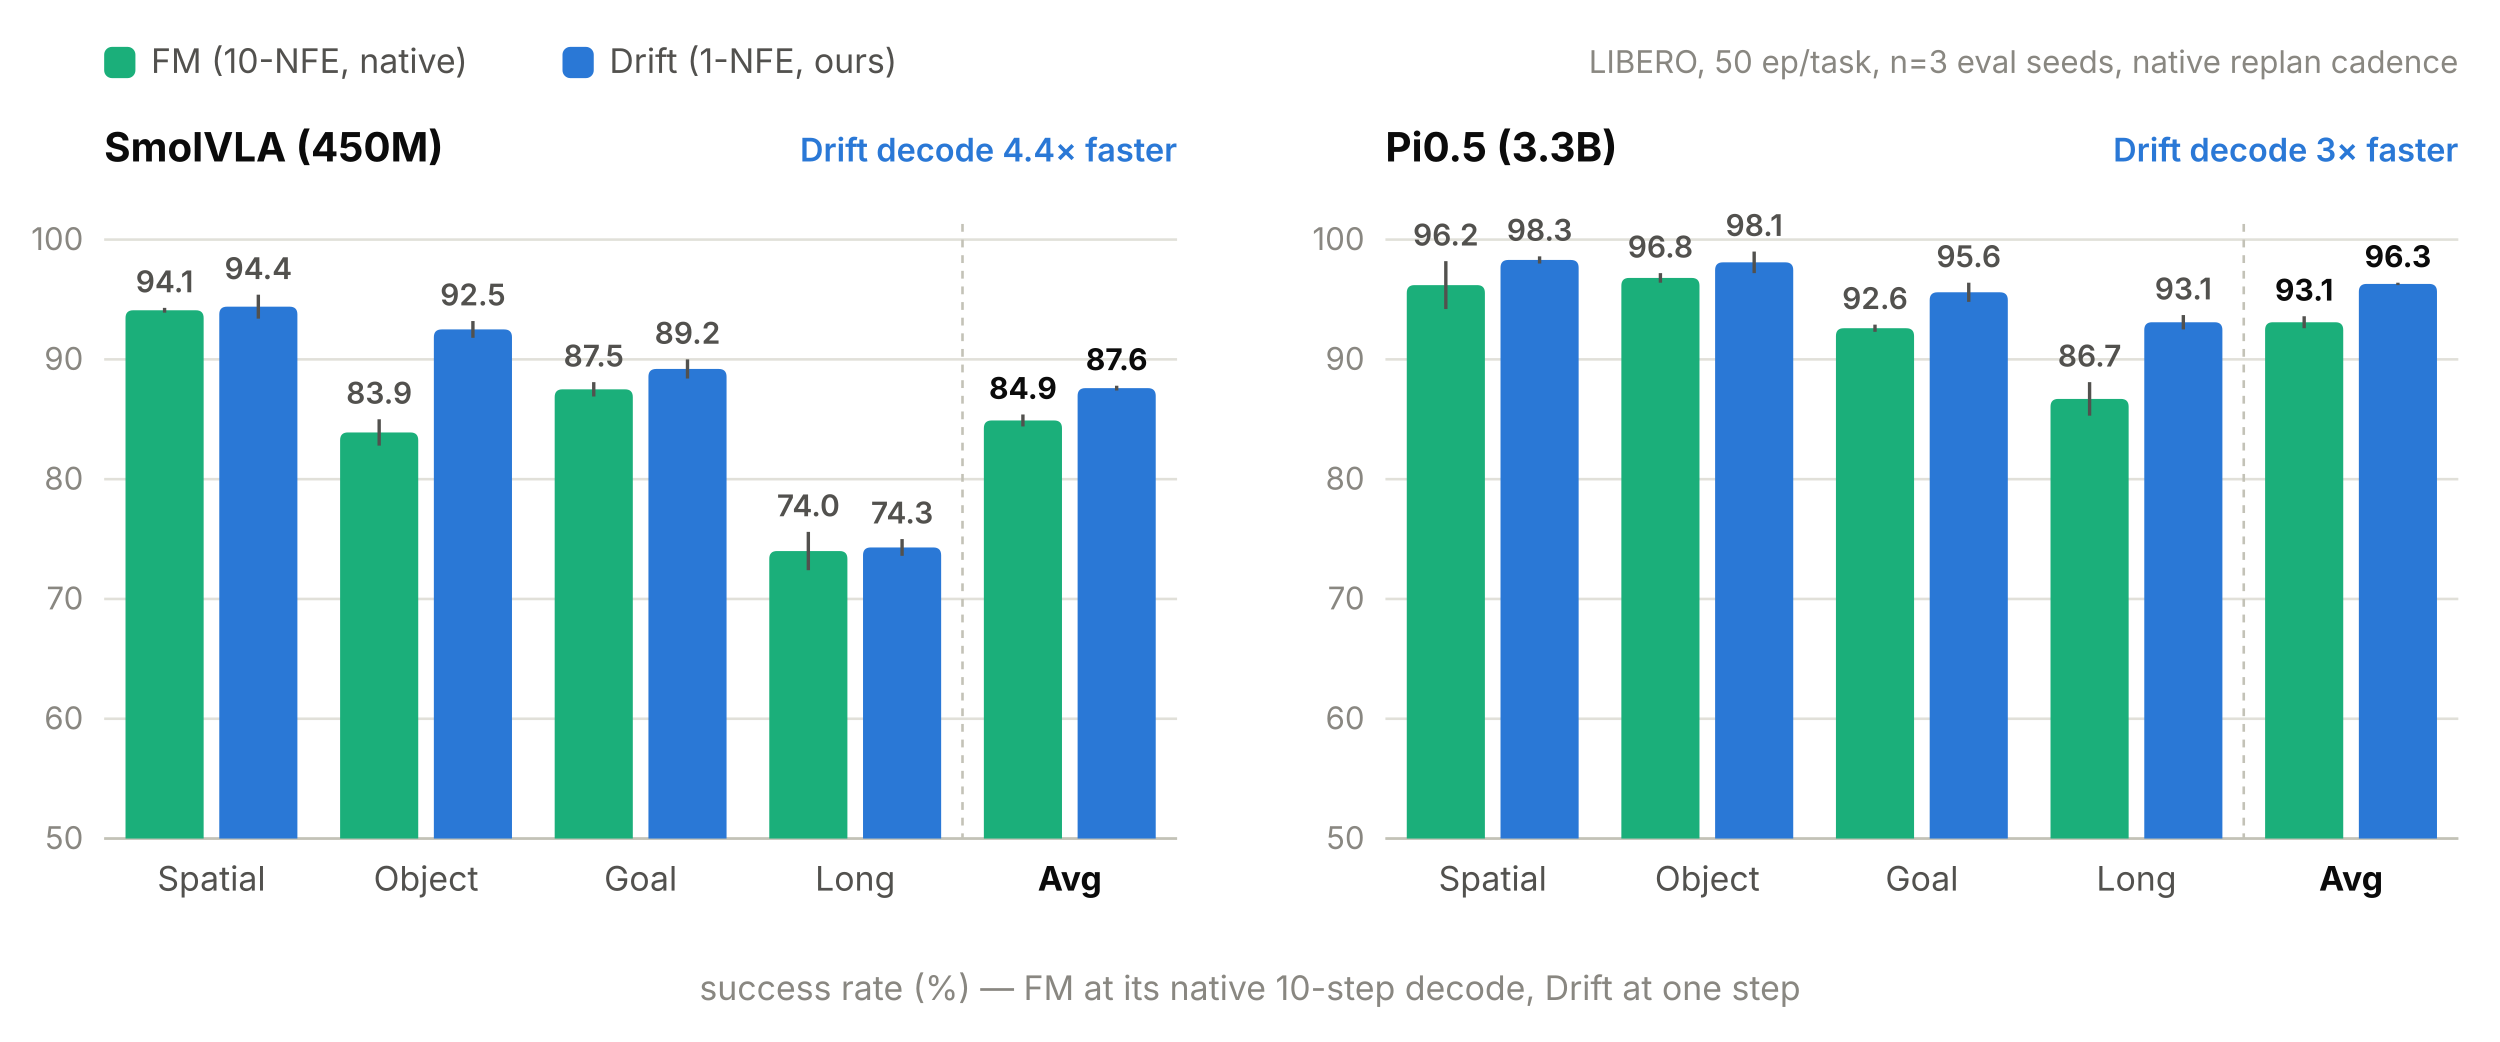
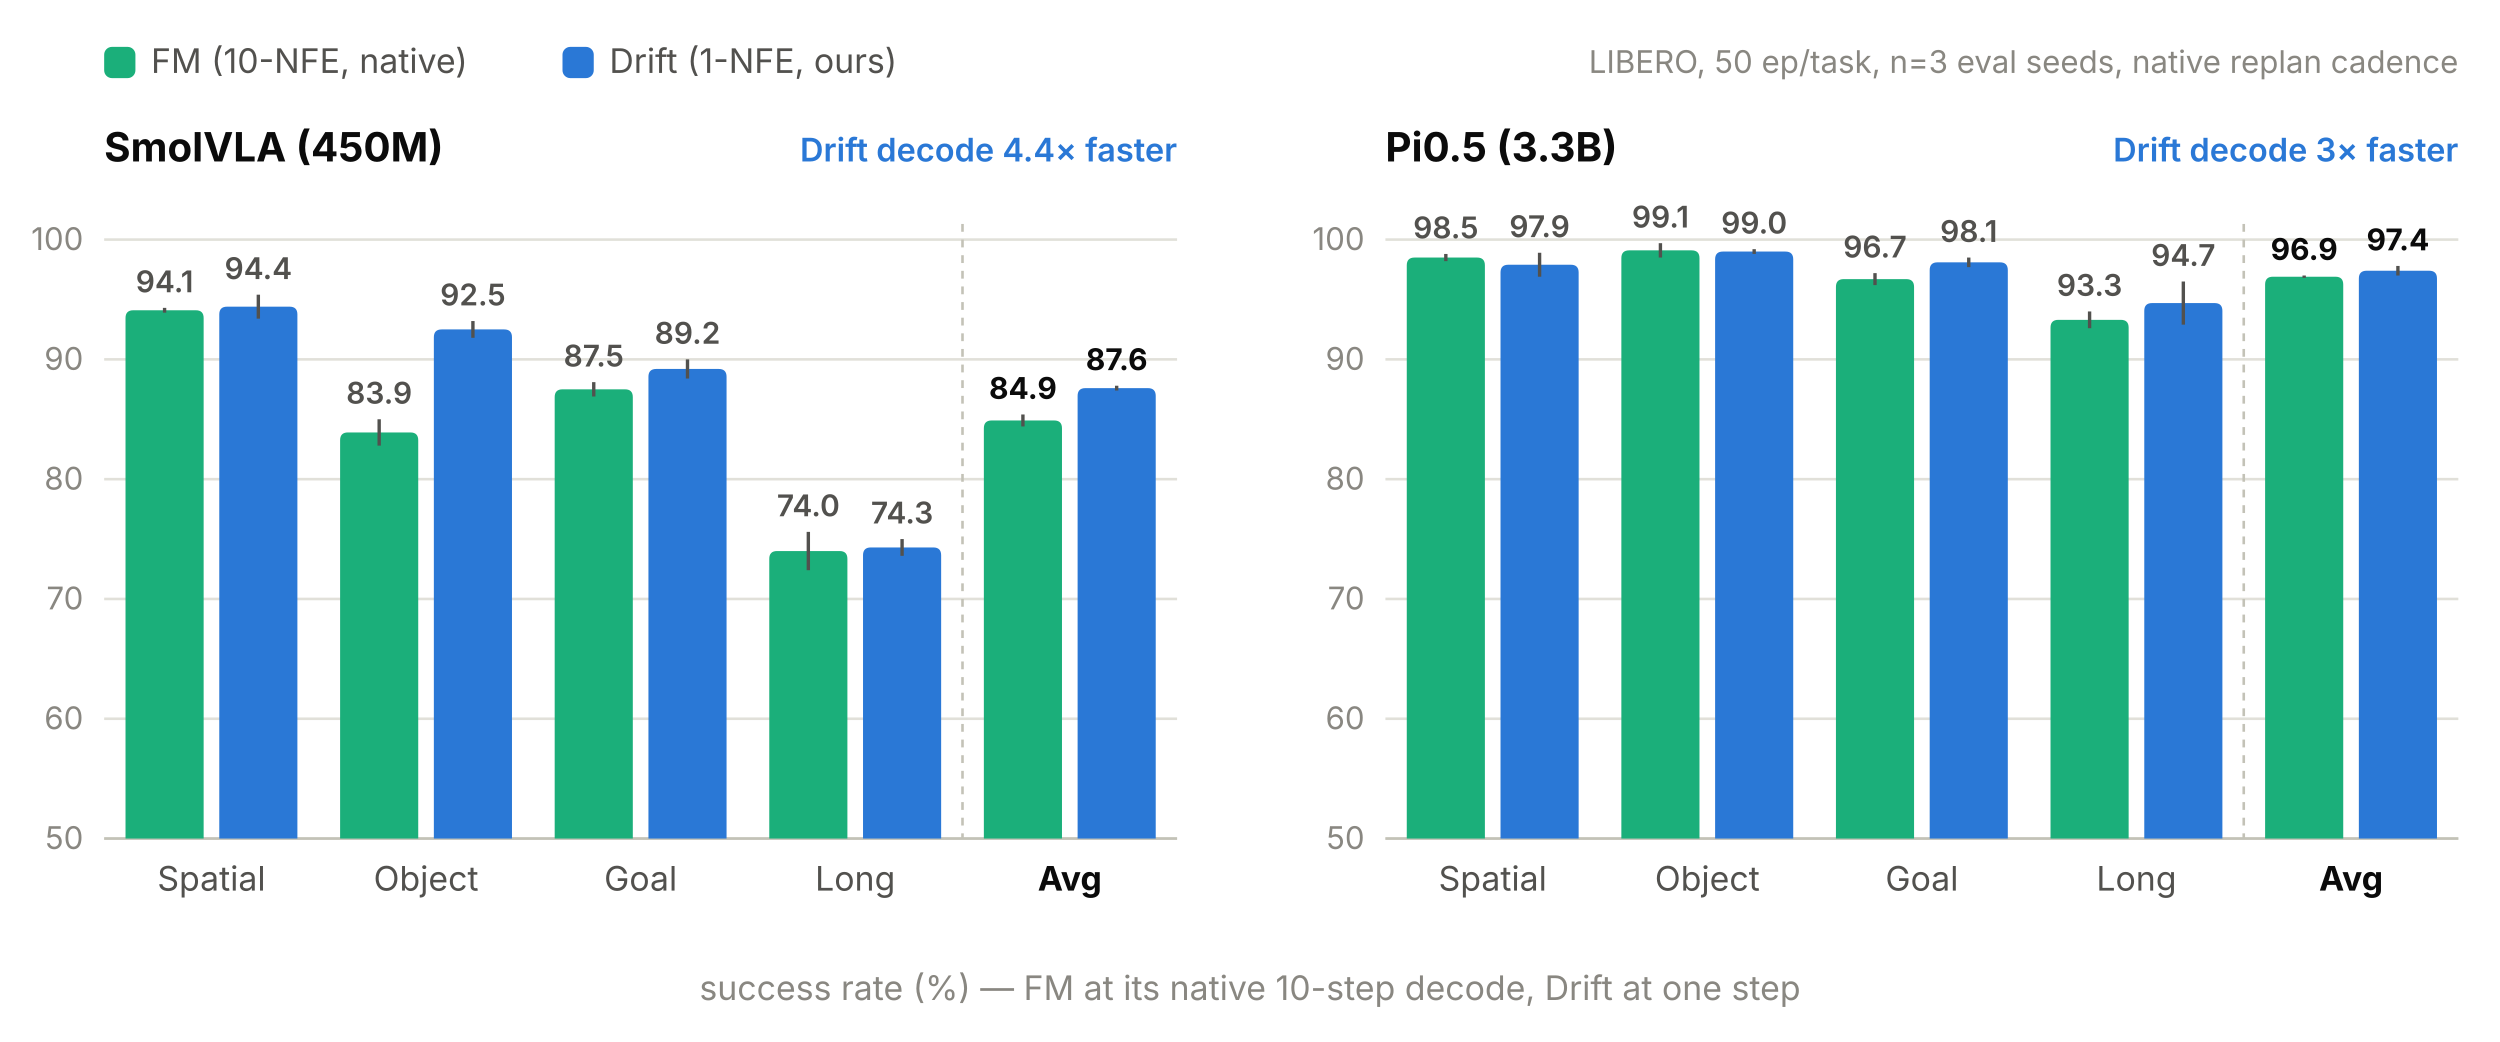
<svg xmlns="http://www.w3.org/2000/svg" viewBox="0 0 960 400" font-family="Inter, 'Noto Sans', system-ui, -apple-system, sans-serif">
  <rect x="40" y="18" width="12" height="12" rx="3" fill="#1baf7a" />
  <text x="58" y="28" font-size="13" fill="#52514e">FM (10-NFE, native)</text>
  <rect x="216" y="18" width="12" height="12" rx="3" fill="#2a78d6" />
  <text x="234" y="28" font-size="13" fill="#52514e">Drift (1-NFE, ours)</text>
  <text x="944" y="28" font-size="12" fill="#898781" text-anchor="end">LIBERO, 50 ep/task, n=3 eval seeds, native replan cadence</text>
  <text x="40" y="62" font-size="15.5" fill="#0b0b0b" font-weight="700">SmolVLA (450M)</text>
  <text x="452" y="62" font-size="12.5" fill="#2a78d6" text-anchor="end" font-weight="600">Drift decode 4.4× faster</text>
  <line x1="40" y1="322" x2="452" y2="322" stroke="#e1e0d9" stroke-width="1" />
  <text x="32" y="326" font-size="12" fill="#898781" text-anchor="end" style="font-variant-numeric: tabular-nums">50</text>
  <line x1="40" y1="276" x2="452" y2="276" stroke="#e1e0d9" stroke-width="1" />
  <text x="32" y="280" font-size="12" fill="#898781" text-anchor="end" style="font-variant-numeric: tabular-nums">60</text>
  <line x1="40" y1="230" x2="452" y2="230" stroke="#e1e0d9" stroke-width="1" />
  <text x="32" y="234" font-size="12" fill="#898781" text-anchor="end" style="font-variant-numeric: tabular-nums">70</text>
  <line x1="40" y1="184" x2="452" y2="184" stroke="#e1e0d9" stroke-width="1" />
  <text x="32" y="188" font-size="12" fill="#898781" text-anchor="end" style="font-variant-numeric: tabular-nums">80</text>
  <line x1="40" y1="138" x2="452" y2="138" stroke="#e1e0d9" stroke-width="1" />
  <text x="32" y="142" font-size="12" fill="#898781" text-anchor="end" style="font-variant-numeric: tabular-nums">90</text>
  <line x1="40" y1="92" x2="452" y2="92" stroke="#e1e0d9" stroke-width="1" />
  <text x="32" y="96" font-size="12" fill="#898781" text-anchor="end" style="font-variant-numeric: tabular-nums">100</text>
  <line x1="40" y1="322" x2="452" y2="322" stroke="#c3c2b7" stroke-width="1" />
  <path d="M48.2,322 L48.2,122.14 Q48.2,119.14 51.2,119.14 L75.2,119.14 Q78.2,119.14 78.2,122.14 L78.2,322 Z" fill="#1baf7a" />
  <line x1="63.2" y1="118.22" x2="63.2" y2="120.06" stroke="#52514e" stroke-width="1.3" />
  <text x="63.2" y="112.22" font-size="11.5" fill="#52514e" text-anchor="middle" font-weight="600" style="font-variant-numeric: tabular-nums">94.1</text>
  <path d="M84.2,322 L84.2,120.76 Q84.2,117.76 87.2,117.76 L111.2,117.76 Q114.2,117.76 114.2,120.76 L114.2,322 Z" fill="#2a78d6" />
  <line x1="99.2" y1="113.16" x2="99.2" y2="122.36" stroke="#52514e" stroke-width="1.3" />
  <text x="99.2" y="107.16" font-size="11.5" fill="#52514e" text-anchor="middle" font-weight="600" style="font-variant-numeric: tabular-nums">94.4</text>
  <text x="81.2" y="342" font-size="13" fill="#52514e" text-anchor="middle">Spatial</text>
  <path d="M130.6,322 L130.6,169.06 Q130.6,166.06 133.6,166.06 L157.6,166.06 Q160.6,166.06 160.6,169.06 L160.6,322 Z" fill="#1baf7a" />
  <line x1="145.6" y1="161" x2="145.6" y2="171.12" stroke="#52514e" stroke-width="1.3" />
  <text x="145.6" y="155" font-size="11.5" fill="#52514e" text-anchor="middle" font-weight="600" style="font-variant-numeric: tabular-nums">83.9</text>
  <path d="M166.6,322 L166.6,129.5 Q166.6,126.5 169.6,126.5 L193.6,126.5 Q196.6,126.5 196.6,129.5 L196.6,322 Z" fill="#2a78d6" />
  <line x1="181.6" y1="123.28" x2="181.6" y2="129.72" stroke="#52514e" stroke-width="1.3" />
  <text x="181.6" y="117.28" font-size="11.5" fill="#52514e" text-anchor="middle" font-weight="600" style="font-variant-numeric: tabular-nums">92.5</text>
  <text x="163.6" y="342" font-size="13" fill="#52514e" text-anchor="middle">Object</text>
  <path d="M213,322 L213,152.5 Q213,149.5 216,149.5 L240,149.5 Q243,149.5 243,152.5 L243,322 Z" fill="#1baf7a" />
  <line x1="228" y1="146.74" x2="228" y2="152.26" stroke="#52514e" stroke-width="1.3" />
  <text x="228" y="140.74" font-size="11.5" fill="#52514e" text-anchor="middle" font-weight="600" style="font-variant-numeric: tabular-nums">87.5</text>
  <path d="M249,322 L249,144.68 Q249,141.68 252,141.68 L276,141.68 Q279,141.68 279,144.68 L279,322 Z" fill="#2a78d6" />
  <line x1="264" y1="138" x2="264" y2="145.36" stroke="#52514e" stroke-width="1.3" />
  <text x="264" y="132" font-size="11.5" fill="#52514e" text-anchor="middle" font-weight="600" style="font-variant-numeric: tabular-nums">89.2</text>
  <text x="246" y="342" font-size="13" fill="#52514e" text-anchor="middle">Goal</text>
  <path d="M295.4,322 L295.4,214.6 Q295.4,211.6 298.4,211.6 L322.4,211.6 Q325.4,211.6 325.4,214.6 L325.4,322 Z" fill="#1baf7a" />
  <line x1="310.4" y1="204.24" x2="310.4" y2="218.96" stroke="#52514e" stroke-width="1.3" />
  <text x="310.4" y="198.24" font-size="11.5" fill="#52514e" text-anchor="middle" font-weight="600" style="font-variant-numeric: tabular-nums">74.0</text>
  <path d="M331.4,322 L331.4,213.22 Q331.4,210.22 334.4,210.22 L358.4,210.22 Q361.4,210.22 361.4,213.22 L361.4,322 Z" fill="#2a78d6" />
  <line x1="346.4" y1="207" x2="346.4" y2="213.44" stroke="#52514e" stroke-width="1.3" />
  <text x="346.4" y="201" font-size="11.5" fill="#52514e" text-anchor="middle" font-weight="600" style="font-variant-numeric: tabular-nums">74.3</text>
  <text x="328.4" y="342" font-size="13" fill="#52514e" text-anchor="middle">Long</text>
  <line x1="369.6" y1="86" x2="369.6" y2="322" stroke="#c3c2b7" stroke-width="1" stroke-dasharray="3 3" />
  <path d="M377.8,322 L377.8,164.46 Q377.8,161.46 380.8,161.46 L404.8,161.46 Q407.8,161.46 407.8,164.46 L407.8,322 Z" fill="#1baf7a" />
  <line x1="392.8" y1="159.16" x2="392.8" y2="163.76" stroke="#52514e" stroke-width="1.3" />
  <text x="392.8" y="153.16" font-size="11.5" fill="#0b0b0b" text-anchor="middle" font-weight="700" style="font-variant-numeric: tabular-nums">84.9</text>
  <path d="M413.8,322 L413.8,152.04 Q413.8,149.04 416.8,149.04 L440.8,149.04 Q443.8,149.04 443.8,152.04 L443.8,322 Z" fill="#2a78d6" />
  <line x1="428.8" y1="148.12" x2="428.8" y2="149.96" stroke="#52514e" stroke-width="1.3" />
  <text x="428.8" y="142.12" font-size="11.5" fill="#0b0b0b" text-anchor="middle" font-weight="700" style="font-variant-numeric: tabular-nums">87.6</text>
  <text x="410.8" y="342" font-size="13" fill="#0b0b0b" text-anchor="middle" font-weight="700">Avg</text>
  <text x="532" y="62" font-size="15.5" fill="#0b0b0b" font-weight="700">Pi0.5 (3.3B)</text>
  <text x="944" y="62" font-size="12.5" fill="#2a78d6" text-anchor="end" font-weight="600">Drift decode 3× faster</text>
  <line x1="532" y1="322" x2="944" y2="322" stroke="#e1e0d9" stroke-width="1" />
  <text x="524" y="326" font-size="12" fill="#898781" text-anchor="end" style="font-variant-numeric: tabular-nums">50</text>
  <line x1="532" y1="276" x2="944" y2="276" stroke="#e1e0d9" stroke-width="1" />
  <text x="524" y="280" font-size="12" fill="#898781" text-anchor="end" style="font-variant-numeric: tabular-nums">60</text>
  <line x1="532" y1="230" x2="944" y2="230" stroke="#e1e0d9" stroke-width="1" />
  <text x="524" y="234" font-size="12" fill="#898781" text-anchor="end" style="font-variant-numeric: tabular-nums">70</text>
  <line x1="532" y1="184" x2="944" y2="184" stroke="#e1e0d9" stroke-width="1" />
  <text x="524" y="188" font-size="12" fill="#898781" text-anchor="end" style="font-variant-numeric: tabular-nums">80</text>
  <line x1="532" y1="138" x2="944" y2="138" stroke="#e1e0d9" stroke-width="1" />
  <text x="524" y="142" font-size="12" fill="#898781" text-anchor="end" style="font-variant-numeric: tabular-nums">90</text>
  <line x1="532" y1="92" x2="944" y2="92" stroke="#e1e0d9" stroke-width="1" />
  <text x="524" y="96" font-size="12" fill="#898781" text-anchor="end" style="font-variant-numeric: tabular-nums">100</text>
  <line x1="532" y1="322" x2="944" y2="322" stroke="#c3c2b7" stroke-width="1" />
-   <path d="M540.2,322 L540.2,112.48 Q540.2,109.48 543.2,109.48 L567.2,109.48 Q570.2,109.48 570.2,112.48 L570.2,322 Z" fill="#1baf7a" />
-   <line x1="555.2" y1="100.28" x2="555.2" y2="118.68" stroke="#52514e" stroke-width="1.3" />
-   <text x="555.2" y="94.28" font-size="11.5" fill="#52514e" text-anchor="middle" font-weight="600" style="font-variant-numeric: tabular-nums">96.2</text>
-   <path d="M576.2,322 L576.2,102.82 Q576.2,99.82 579.2,99.82 L603.2,99.82 Q606.2,99.82 606.2,102.82 L606.2,322 Z" fill="#2a78d6" />
-   <line x1="591.2" y1="98.44" x2="591.2" y2="101.2" stroke="#52514e" stroke-width="1.3" />
-   <text x="591.2" y="92.44" font-size="11.5" fill="#52514e" text-anchor="middle" font-weight="600" style="font-variant-numeric: tabular-nums">98.3</text>
+   <path d="M540.2,322 L540.2,101.9 Q540.2,98.9 543.2,98.9 L567.2,98.9 Q570.2,98.9 570.2,101.9 L570.2,322 Z" fill="#1baf7a" />
+   <line x1="555.2" y1="97.52" x2="555.2" y2="100.28" stroke="#52514e" stroke-width="1.3" />
+   <text x="555.2" y="91.52" font-size="11.5" fill="#52514e" text-anchor="middle" font-weight="600" style="font-variant-numeric: tabular-nums">98.5</text>
+   <path d="M576.2,322 L576.2,104.66 Q576.2,101.66 579.2,101.66 L603.2,101.66 Q606.2,101.66 606.2,104.66 L606.2,322 Z" fill="#2a78d6" />
+   <line x1="591.2" y1="97.06" x2="591.2" y2="106.26" stroke="#52514e" stroke-width="1.3" />
+   <text x="591.2" y="91.06" font-size="11.5" fill="#52514e" text-anchor="middle" font-weight="600" style="font-variant-numeric: tabular-nums">97.9</text>
  <text x="573.2" y="342" font-size="13" fill="#52514e" text-anchor="middle">Spatial</text>
-   <path d="M622.6,322 L622.6,109.72 Q622.6,106.72 625.6,106.72 L649.6,106.72 Q652.6,106.72 652.6,109.72 L652.6,322 Z" fill="#1baf7a" />
-   <line x1="637.6" y1="104.88" x2="637.6" y2="108.56" stroke="#52514e" stroke-width="1.3" />
-   <text x="637.6" y="98.88" font-size="11.5" fill="#52514e" text-anchor="middle" font-weight="600" style="font-variant-numeric: tabular-nums">96.8</text>
-   <path d="M658.6,322 L658.6,103.74 Q658.6,100.74 661.6,100.74 L685.6,100.74 Q688.6,100.74 688.6,103.74 L688.6,322 Z" fill="#2a78d6" />
-   <line x1="673.6" y1="96.6" x2="673.6" y2="104.88" stroke="#52514e" stroke-width="1.3" />
-   <text x="673.6" y="90.6" font-size="11.5" fill="#52514e" text-anchor="middle" font-weight="600" style="font-variant-numeric: tabular-nums">98.1</text>
+   <path d="M622.6,322 L622.6,99.14 Q622.6,96.14 625.6,96.14 L649.6,96.14 Q652.6,96.14 652.6,99.14 L652.6,322 Z" fill="#1baf7a" />
+   <line x1="637.6" y1="93.38" x2="637.6" y2="98.9" stroke="#52514e" stroke-width="1.3" />
+   <text x="637.6" y="87.38" font-size="11.5" fill="#52514e" text-anchor="middle" font-weight="600" style="font-variant-numeric: tabular-nums">99.1</text>
+   <path d="M658.6,322 L658.6,99.6 Q658.6,96.6 661.6,96.6 L685.6,96.6 Q688.6,96.6 688.6,99.6 L688.6,322 Z" fill="#2a78d6" />
+   <line x1="673.6" y1="95.68" x2="673.6" y2="97.52" stroke="#52514e" stroke-width="1.3" />
+   <text x="673.6" y="89.68" font-size="11.5" fill="#52514e" text-anchor="middle" font-weight="600" style="font-variant-numeric: tabular-nums">99.0</text>
  <text x="655.6" y="342" font-size="13" fill="#52514e" text-anchor="middle">Object</text>
-   <path d="M705,322 L705,129.04 Q705,126.04 708,126.04 L732,126.04 Q735,126.04 735,129.04 L735,322 Z" fill="#1baf7a" />
-   <line x1="720" y1="124.66" x2="720" y2="127.42" stroke="#52514e" stroke-width="1.3" />
-   <text x="720" y="118.66" font-size="11.5" fill="#52514e" text-anchor="middle" font-weight="600" style="font-variant-numeric: tabular-nums">92.6</text>
-   <path d="M741,322 L741,115.24 Q741,112.24 744,112.24 L768,112.24 Q771,112.24 771,115.24 L771,322 Z" fill="#2a78d6" />
-   <line x1="756" y1="108.56" x2="756" y2="115.92" stroke="#52514e" stroke-width="1.3" />
-   <text x="756" y="102.56" font-size="11.5" fill="#52514e" text-anchor="middle" font-weight="600" style="font-variant-numeric: tabular-nums">95.6</text>
+   <path d="M705,322 L705,110.18 Q705,107.18 708,107.18 L732,107.18 Q735,107.18 735,110.18 L735,322 Z" fill="#1baf7a" />
+   <line x1="720" y1="104.88" x2="720" y2="109.48" stroke="#52514e" stroke-width="1.3" />
+   <text x="720" y="98.88" font-size="11.5" fill="#52514e" text-anchor="middle" font-weight="600" style="font-variant-numeric: tabular-nums">96.7</text>
+   <path d="M741,322 L741,103.74 Q741,100.74 744,100.74 L768,100.74 Q771,100.74 771,103.74 L771,322 Z" fill="#2a78d6" />
+   <line x1="756" y1="98.9" x2="756" y2="102.58" stroke="#52514e" stroke-width="1.3" />
+   <text x="756" y="92.9" font-size="11.5" fill="#52514e" text-anchor="middle" font-weight="600" style="font-variant-numeric: tabular-nums">98.1</text>
  <text x="738" y="342" font-size="13" fill="#52514e" text-anchor="middle">Goal</text>
-   <path d="M787.4,322 L787.4,156.18 Q787.4,153.18 790.4,153.18 L814.4,153.18 Q817.4,153.18 817.4,156.18 L817.4,322 Z" fill="#1baf7a" />
-   <line x1="802.4" y1="146.74" x2="802.4" y2="159.62" stroke="#52514e" stroke-width="1.3" />
-   <text x="802.4" y="140.74" font-size="11.5" fill="#52514e" text-anchor="middle" font-weight="600" style="font-variant-numeric: tabular-nums">86.7</text>
-   <path d="M823.4,322 L823.4,126.74 Q823.4,123.74 826.4,123.74 L850.4,123.74 Q853.4,123.74 853.4,126.74 L853.4,322 Z" fill="#2a78d6" />
-   <line x1="838.4" y1="120.98" x2="838.4" y2="126.5" stroke="#52514e" stroke-width="1.3" />
-   <text x="838.4" y="114.98" font-size="11.5" fill="#52514e" text-anchor="middle" font-weight="600" style="font-variant-numeric: tabular-nums">93.1</text>
+   <path d="M787.4,322 L787.4,125.82 Q787.4,122.82 790.4,122.82 L814.4,122.82 Q817.4,122.82 817.4,125.82 L817.4,322 Z" fill="#1baf7a" />
+   <line x1="802.4" y1="119.6" x2="802.4" y2="126.04" stroke="#52514e" stroke-width="1.3" />
+   <text x="802.4" y="113.6" font-size="11.5" fill="#52514e" text-anchor="middle" font-weight="600" style="font-variant-numeric: tabular-nums">93.3</text>
+   <path d="M823.4,322 L823.4,119.38 Q823.4,116.38 826.4,116.38 L850.4,116.38 Q853.4,116.38 853.4,119.38 L853.4,322 Z" fill="#2a78d6" />
+   <line x1="838.4" y1="108.1" x2="838.4" y2="124.66" stroke="#52514e" stroke-width="1.3" />
+   <text x="838.4" y="102.1" font-size="11.5" fill="#52514e" text-anchor="middle" font-weight="600" style="font-variant-numeric: tabular-nums">94.7</text>
  <text x="820.4" y="342" font-size="13" fill="#52514e" text-anchor="middle">Long</text>
  <line x1="861.6" y1="86" x2="861.6" y2="322" stroke="#c3c2b7" stroke-width="1" stroke-dasharray="3 3" />
-   <path d="M869.8,322 L869.8,126.74 Q869.8,123.74 872.8,123.74 L896.8,123.74 Q899.8,123.74 899.8,126.74 L899.8,322 Z" fill="#1baf7a" />
-   <line x1="884.8" y1="121.44" x2="884.8" y2="126.04" stroke="#52514e" stroke-width="1.3" />
-   <text x="884.8" y="115.44" font-size="11.5" fill="#0b0b0b" text-anchor="middle" font-weight="700" style="font-variant-numeric: tabular-nums">93.1</text>
-   <path d="M905.8,322 L905.8,112.02 Q905.8,109.02 908.8,109.02 L932.8,109.02 Q935.8,109.02 935.8,112.02 L935.8,322 Z" fill="#2a78d6" />
-   <line x1="920.8" y1="108.56" x2="920.8" y2="109.48" stroke="#52514e" stroke-width="1.3" />
-   <text x="920.8" y="102.56" font-size="11.5" fill="#0b0b0b" text-anchor="middle" font-weight="700" style="font-variant-numeric: tabular-nums">96.3</text>
+   <path d="M869.8,322 L869.8,109.26 Q869.8,106.26 872.8,106.26 L896.8,106.26 Q899.8,106.26 899.8,109.26 L899.8,322 Z" fill="#1baf7a" />
+   <line x1="884.8" y1="105.8" x2="884.8" y2="106.72" stroke="#52514e" stroke-width="1.3" />
+   <text x="884.8" y="99.8" font-size="11.5" fill="#0b0b0b" text-anchor="middle" font-weight="700" style="font-variant-numeric: tabular-nums">96.9</text>
+   <path d="M905.8,322 L905.8,106.96 Q905.8,103.96 908.8,103.96 L932.8,103.96 Q935.8,103.96 935.8,106.96 L935.8,322 Z" fill="#2a78d6" />
+   <line x1="920.8" y1="102.12" x2="920.8" y2="105.8" stroke="#52514e" stroke-width="1.3" />
+   <text x="920.8" y="96.12" font-size="11.5" fill="#0b0b0b" text-anchor="middle" font-weight="700" style="font-variant-numeric: tabular-nums">97.4</text>
  <text x="902.8" y="342" font-size="13" fill="#0b0b0b" text-anchor="middle" font-weight="700">Avg</text>
  <text x="480" y="384" font-size="13" fill="#898781" text-anchor="middle">success rate (%) — FM at its native 10-step decode, Drift at one step</text>
</svg>
